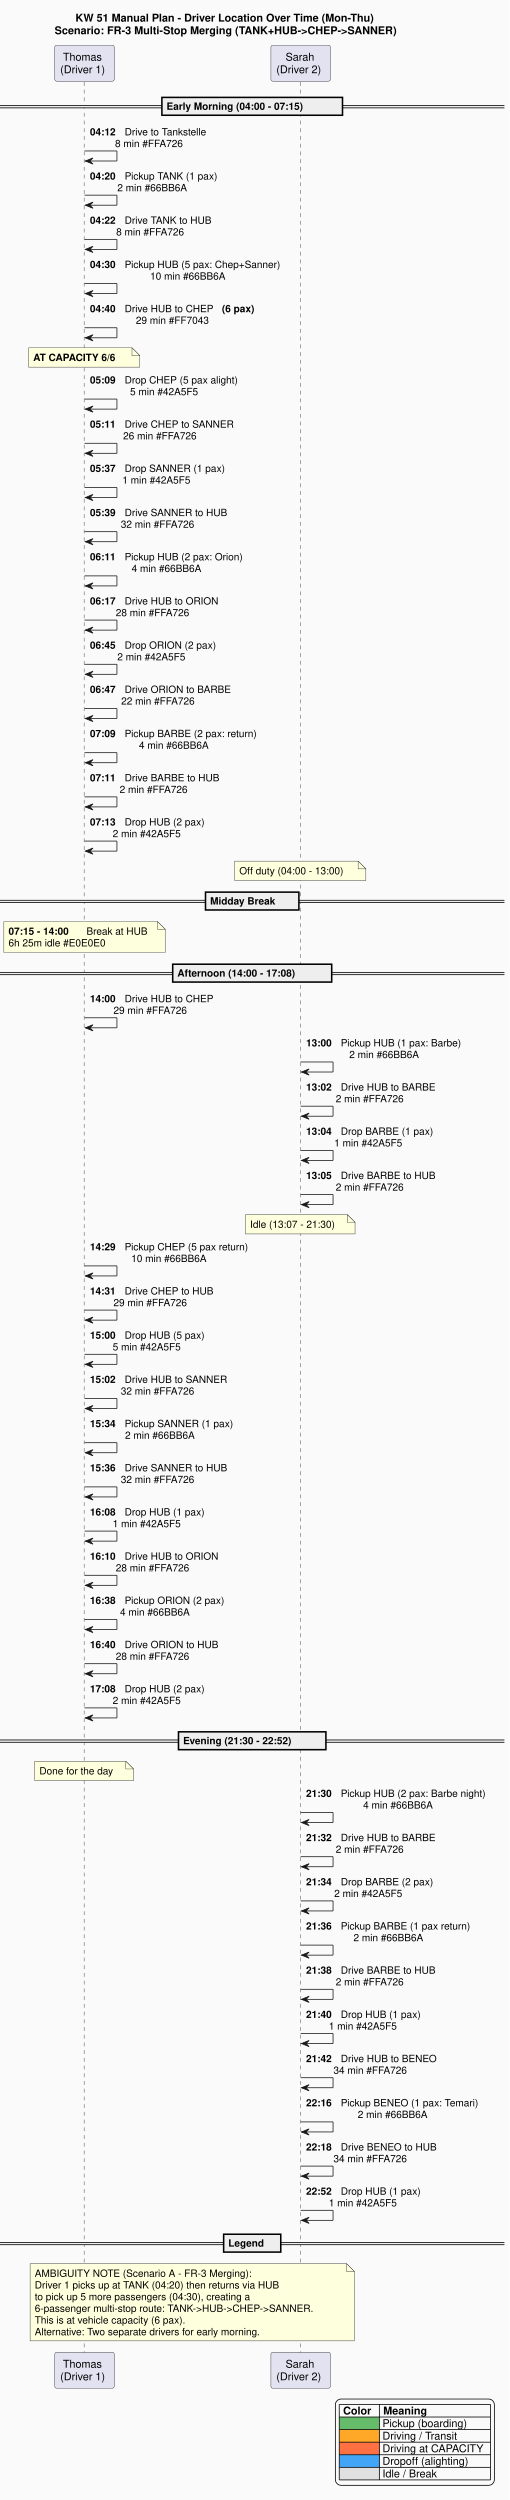
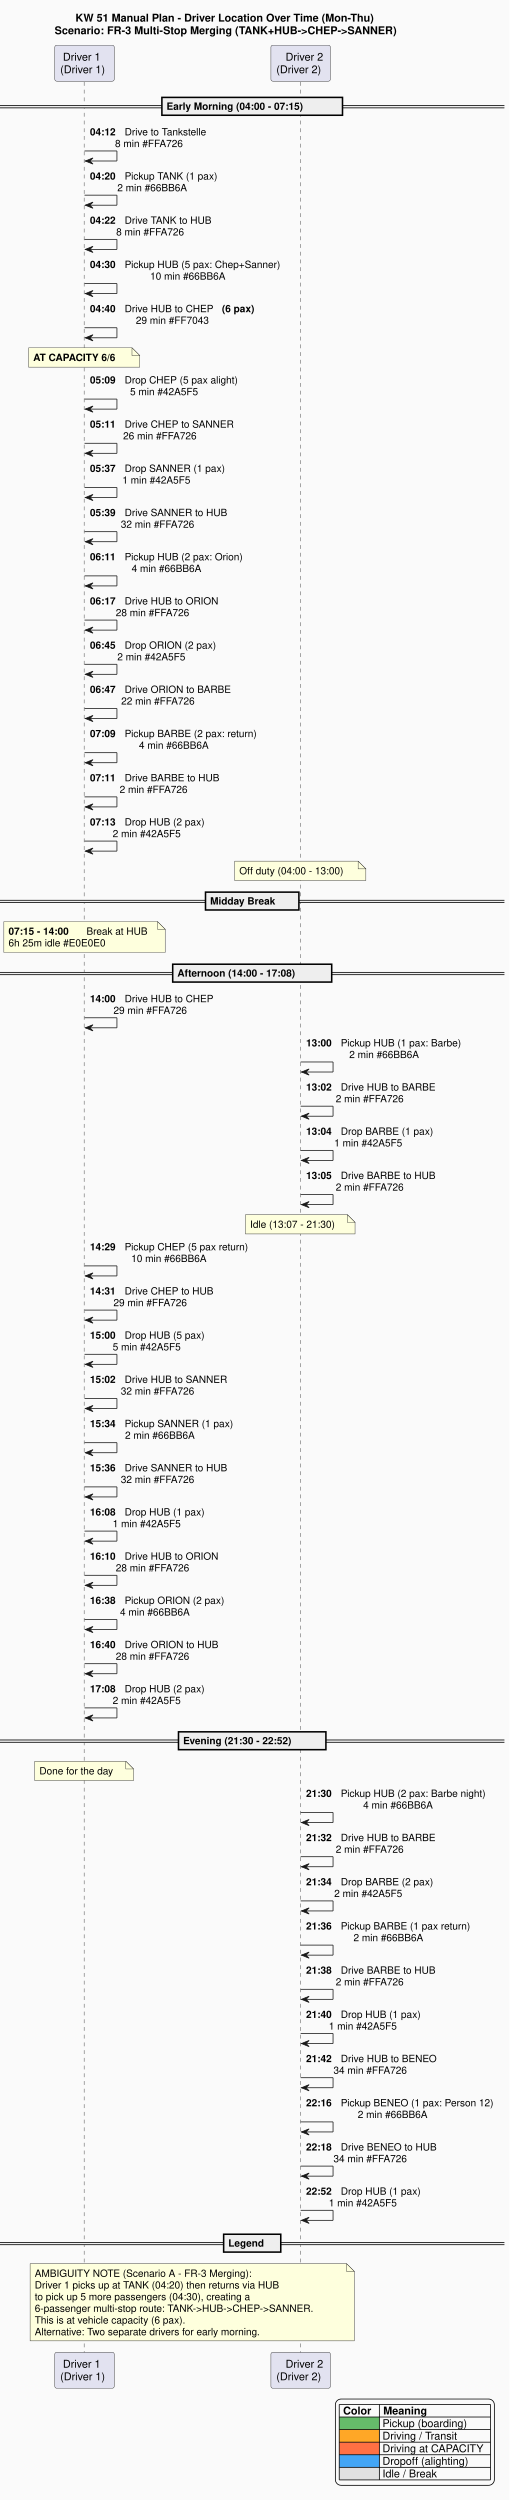
<svg xmlns="http://www.w3.org/2000/svg" contentStyleType="text/css" height="3239px" preserveAspectRatio="none" style="width:660px;height:3239px;background:#FAFAFA;" version="1.1" viewBox="0 0 660 3239" width="660px" zoomAndPan="magnify">
  <defs />
  <g>
    <rect fill="#FAFAFA" height="3239" style="stroke:none;stroke-width:1.0;" width="660" x="0" y="0" />
    <text fill="#000000" font-family="Helvetica" font-size="14" font-weight="bold" lengthAdjust="spacing" textLength="457" x="97.75" y="27.995">KW 51 Manual Plan - Driver Location Over Time (Mon-Thu)</text>
    <text fill="#000000" font-family="Helvetica" font-size="14" font-weight="bold" lengthAdjust="spacing" textLength="511" x="70.75" y="44.292">Scenario: FR-3 Multi-Stop Merging (TANK+HUB-&gt;CHEP-&gt;SANNER)</text>
    <line style="stroke:#181818;stroke-width:0.5;stroke-dasharray:5.0,5.0;" x1="109" x2="109" y1="106.188" y2="3048.602" />
    <line style="stroke:#181818;stroke-width:0.5;stroke-dasharray:5.0,5.0;" x1="389" x2="389" y1="106.188" y2="3048.602" />
    <rect fill="#E2E2F0" height="46.594" rx="2.5" ry="2.5" style="stroke:#181818;stroke-width:0.5;" width="77" x="71" y="58.594" />
-     <text fill="#000000" font-family="Helvetica" font-size="14" lengthAdjust="spacing" textLength="56" x="81.5" y="78.589">Thomas</text>
+     <text fill="#000000" font-family="Helvetica" font-size="14" lengthAdjust="spacing" textLength="56" x="81.5" y="78.589">Driver 1</text>
    <text fill="#000000" font-family="Helvetica" font-size="14" lengthAdjust="spacing" textLength="63" x="78" y="94.886">(Driver 1)</text>
    <rect fill="#E2E2F0" height="46.594" rx="2.5" ry="2.5" style="stroke:#181818;stroke-width:0.5;" width="77" x="71" y="3047.602" />
-     <text fill="#000000" font-family="Helvetica" font-size="14" lengthAdjust="spacing" textLength="56" x="81.5" y="3067.597">Thomas</text>
+     <text fill="#000000" font-family="Helvetica" font-size="14" lengthAdjust="spacing" textLength="56" x="81.5" y="3067.597">Driver 1</text>
    <text fill="#000000" font-family="Helvetica" font-size="14" lengthAdjust="spacing" textLength="63" x="78" y="3083.894">(Driver 1)</text>
    <rect fill="#E2E2F0" height="46.594" rx="2.5" ry="2.5" style="stroke:#181818;stroke-width:0.5;" width="77" x="351" y="58.594" />
-     <text fill="#000000" font-family="Helvetica" font-size="14" lengthAdjust="spacing" textLength="39" x="370" y="78.589">Sarah</text>
+     <text fill="#000000" font-family="Helvetica" font-size="14" lengthAdjust="spacing" textLength="39" x="370" y="78.589">Driver 2</text>
    <text fill="#000000" font-family="Helvetica" font-size="14" lengthAdjust="spacing" textLength="63" x="358" y="94.886">(Driver 2)</text>
    <rect fill="#E2E2F0" height="46.594" rx="2.5" ry="2.5" style="stroke:#181818;stroke-width:0.5;" width="77" x="351" y="3047.602" />
-     <text fill="#000000" font-family="Helvetica" font-size="14" lengthAdjust="spacing" textLength="39" x="370" y="3067.597">Sarah</text>
+     <text fill="#000000" font-family="Helvetica" font-size="14" lengthAdjust="spacing" textLength="39" x="370" y="3067.597">Driver 2</text>
    <text fill="#000000" font-family="Helvetica" font-size="14" lengthAdjust="spacing" textLength="63" x="358" y="3083.894">(Driver 2)</text>
    <rect fill="#EEEEEE" height="3" style="stroke:#EEEEEE;stroke-width:1.0;" width="653.5" x="0" y="136.754" />
    <line style="stroke:#000000;stroke-width:1.0;" x1="0" x2="653.5" y1="136.754" y2="136.754" />
    <line style="stroke:#000000;stroke-width:1.0;" x1="0" x2="653.5" y1="139.754" y2="139.754" />
    <rect fill="#EEEEEE" height="23.133" style="stroke:#000000;stroke-width:2.0;" width="234" x="209.75" y="126.188" />
    <text fill="#000000" font-family="Helvetica" font-size="13" font-weight="bold" lengthAdjust="spacing" textLength="215" x="215.75" y="142.254">Early Morning (04:00 - 07:15)</text>
    <line style="stroke:#181818;stroke-width:1.0;" x1="109.5" x2="151.5" y1="195.586" y2="195.586" />
    <line style="stroke:#181818;stroke-width:1.0;" x1="151.5" x2="151.5" y1="195.586" y2="208.586" />
    <line style="stroke:#181818;stroke-width:1.0;" x1="110.5" x2="151.5" y1="208.586" y2="208.586" />
    <polygon fill="#181818" points="120.5,204.586,110.5,208.586,120.5,212.586,116.5,208.586" style="stroke:#181818;stroke-width:1.0;" />
    <text fill="#000000" font-family="Helvetica" font-size="13" font-weight="bold" lengthAdjust="spacing" textLength="41" x="116.5" y="175.387">04:12</text>
    <text fill="#000000" font-family="Helvetica" font-size="13" lengthAdjust="spacing" textLength="118" x="161.5" y="175.387">Drive to Tankstelle</text>
    <text fill="#000000" font-family="Helvetica" font-size="13" lengthAdjust="spacing" textLength="98" x="149" y="190.52">8 min #FFA726</text>
    <line style="stroke:#181818;stroke-width:1.0;" x1="109.5" x2="151.5" y1="252.852" y2="252.852" />
    <line style="stroke:#181818;stroke-width:1.0;" x1="151.5" x2="151.5" y1="252.852" y2="265.852" />
    <line style="stroke:#181818;stroke-width:1.0;" x1="110.5" x2="151.5" y1="265.852" y2="265.852" />
    <polygon fill="#181818" points="120.5,261.852,110.5,265.852,120.5,269.852,116.5,265.852" style="stroke:#181818;stroke-width:1.0;" />
    <text fill="#000000" font-family="Helvetica" font-size="13" font-weight="bold" lengthAdjust="spacing" textLength="41" x="116.5" y="232.653">04:20</text>
    <text fill="#000000" font-family="Helvetica" font-size="13" lengthAdjust="spacing" textLength="128" x="161.5" y="232.653">Pickup TANK (1 pax)</text>
    <text fill="#000000" font-family="Helvetica" font-size="13" lengthAdjust="spacing" textLength="102" x="152" y="247.786">2 min #66BB6A</text>
    <line style="stroke:#181818;stroke-width:1.0;" x1="109.5" x2="151.5" y1="310.117" y2="310.117" />
    <line style="stroke:#181818;stroke-width:1.0;" x1="151.5" x2="151.5" y1="310.117" y2="323.117" />
    <line style="stroke:#181818;stroke-width:1.0;" x1="110.5" x2="151.5" y1="323.117" y2="323.117" />
    <polygon fill="#181818" points="120.5,319.117,110.5,323.117,120.5,327.117,116.5,323.117" style="stroke:#181818;stroke-width:1.0;" />
    <text fill="#000000" font-family="Helvetica" font-size="13" font-weight="bold" lengthAdjust="spacing" textLength="41" x="116.5" y="289.918">04:22</text>
    <text fill="#000000" font-family="Helvetica" font-size="13" lengthAdjust="spacing" textLength="121" x="161.5" y="289.918">Drive TANK to HUB</text>
    <text fill="#000000" font-family="Helvetica" font-size="13" lengthAdjust="spacing" textLength="98" x="150.5" y="305.051">8 min #FFA726</text>
    <line style="stroke:#181818;stroke-width:1.0;" x1="109.5" x2="151.5" y1="367.383" y2="367.383" />
    <line style="stroke:#181818;stroke-width:1.0;" x1="151.5" x2="151.5" y1="367.383" y2="380.383" />
    <line style="stroke:#181818;stroke-width:1.0;" x1="110.5" x2="151.5" y1="380.383" y2="380.383" />
    <polygon fill="#181818" points="120.5,376.383,110.5,380.383,120.5,384.383,116.5,380.383" style="stroke:#181818;stroke-width:1.0;" />
    <text fill="#000000" font-family="Helvetica" font-size="13" font-weight="bold" lengthAdjust="spacing" textLength="41" x="116.5" y="347.184">04:30</text>
    <text fill="#000000" font-family="Helvetica" font-size="13" lengthAdjust="spacing" textLength="221" x="161.5" y="347.184">Pickup HUB (5 pax: Chep+Sanner)</text>
    <text fill="#000000" font-family="Helvetica" font-size="13" lengthAdjust="spacing" textLength="110" x="194.5" y="362.317">10 min #66BB6A</text>
    <line style="stroke:#181818;stroke-width:1.0;" x1="109.5" x2="151.5" y1="424.648" y2="424.648" />
    <line style="stroke:#181818;stroke-width:1.0;" x1="151.5" x2="151.5" y1="424.648" y2="437.648" />
    <line style="stroke:#181818;stroke-width:1.0;" x1="110.5" x2="151.5" y1="437.648" y2="437.648" />
    <polygon fill="#181818" points="120.5,433.648,110.5,437.648,120.5,441.648,116.5,437.648" style="stroke:#181818;stroke-width:1.0;" />
    <text fill="#000000" font-family="Helvetica" font-size="13" font-weight="bold" lengthAdjust="spacing" textLength="41" x="116.5" y="404.45">04:40</text>
    <text fill="#000000" font-family="Helvetica" font-size="13" lengthAdjust="spacing" textLength="122" x="161.5" y="404.45">Drive HUB to CHEP</text>
    <text fill="#000000" font-family="Helvetica" font-size="13" font-weight="bold" lengthAdjust="spacing" textLength="53" x="287.5" y="404.45">(6 pax)</text>
    <text fill="#000000" font-family="Helvetica" font-size="13" lengthAdjust="spacing" textLength="105" x="176" y="419.582">29 min #FF7043</text>
    <path d="M37,450.648 L37,475.648 L181,475.648 L181,460.648 L171,450.648 L37,450.648 " fill="#FEFFDD" style="stroke:#181818;stroke-width:0.5;" />
    <path d="M171,450.648 L171,460.648 L181,460.648 L171,450.648 " fill="#FEFFDD" style="stroke:#181818;stroke-width:0.5;" />
    <text fill="#000000" font-family="Helvetica" font-size="13" font-weight="bold" lengthAdjust="spacing" textLength="123" x="43" y="467.715">AT CAPACITY 6/6</text>
    <line style="stroke:#181818;stroke-width:1.0;" x1="109.5" x2="151.5" y1="517.047" y2="517.047" />
    <line style="stroke:#181818;stroke-width:1.0;" x1="151.5" x2="151.5" y1="517.047" y2="530.047" />
    <line style="stroke:#181818;stroke-width:1.0;" x1="110.5" x2="151.5" y1="530.047" y2="530.047" />
    <polygon fill="#181818" points="120.5,526.047,110.5,530.047,120.5,534.047,116.5,530.047" style="stroke:#181818;stroke-width:1.0;" />
    <text fill="#000000" font-family="Helvetica" font-size="13" font-weight="bold" lengthAdjust="spacing" textLength="41" x="116.5" y="496.848">05:09</text>
    <text fill="#000000" font-family="Helvetica" font-size="13" lengthAdjust="spacing" textLength="158" x="161.5" y="496.848">Drop CHEP (5 pax alight)</text>
    <text fill="#000000" font-family="Helvetica" font-size="13" lengthAdjust="spacing" textLength="99" x="168.5" y="511.981">5 min #42A5F5</text>
    <line style="stroke:#181818;stroke-width:1.0;" x1="109.5" x2="151.5" y1="574.312" y2="574.312" />
    <line style="stroke:#181818;stroke-width:1.0;" x1="151.5" x2="151.5" y1="574.312" y2="587.312" />
    <line style="stroke:#181818;stroke-width:1.0;" x1="110.5" x2="151.5" y1="587.312" y2="587.312" />
    <polygon fill="#181818" points="120.5,583.312,110.5,587.312,120.5,591.312,116.5,587.312" style="stroke:#181818;stroke-width:1.0;" />
    <text fill="#000000" font-family="Helvetica" font-size="13" font-weight="bold" lengthAdjust="spacing" textLength="41" x="116.5" y="554.114">05:11</text>
    <text fill="#000000" font-family="Helvetica" font-size="13" lengthAdjust="spacing" textLength="147" x="161.5" y="554.114">Drive CHEP to SANNER</text>
    <text fill="#000000" font-family="Helvetica" font-size="13" lengthAdjust="spacing" textLength="106" x="159.5" y="569.247">26 min #FFA726</text>
    <line style="stroke:#181818;stroke-width:1.0;" x1="109.5" x2="151.5" y1="631.578" y2="631.578" />
    <line style="stroke:#181818;stroke-width:1.0;" x1="151.5" x2="151.5" y1="631.578" y2="644.578" />
    <line style="stroke:#181818;stroke-width:1.0;" x1="110.5" x2="151.5" y1="644.578" y2="644.578" />
    <polygon fill="#181818" points="120.5,640.578,110.5,644.578,120.5,648.578,116.5,644.578" style="stroke:#181818;stroke-width:1.0;" />
    <text fill="#000000" font-family="Helvetica" font-size="13" font-weight="bold" lengthAdjust="spacing" textLength="41" x="116.5" y="611.379">05:37</text>
    <text fill="#000000" font-family="Helvetica" font-size="13" lengthAdjust="spacing" textLength="138" x="161.5" y="611.379">Drop SANNER (1 pax)</text>
    <text fill="#000000" font-family="Helvetica" font-size="13" lengthAdjust="spacing" textLength="99" x="158.5" y="626.512">1 min #42A5F5</text>
    <line style="stroke:#181818;stroke-width:1.0;" x1="109.5" x2="151.5" y1="688.844" y2="688.844" />
    <line style="stroke:#181818;stroke-width:1.0;" x1="151.5" x2="151.5" y1="688.844" y2="701.844" />
    <line style="stroke:#181818;stroke-width:1.0;" x1="110.5" x2="151.5" y1="701.844" y2="701.844" />
    <polygon fill="#181818" points="120.5,697.844,110.5,701.844,120.5,705.844,116.5,701.844" style="stroke:#181818;stroke-width:1.0;" />
    <text fill="#000000" font-family="Helvetica" font-size="13" font-weight="bold" lengthAdjust="spacing" textLength="41" x="116.5" y="668.645">05:39</text>
    <text fill="#000000" font-family="Helvetica" font-size="13" lengthAdjust="spacing" textLength="141" x="161.5" y="668.645">Drive SANNER to HUB</text>
    <text fill="#000000" font-family="Helvetica" font-size="13" lengthAdjust="spacing" textLength="106" x="156.5" y="683.778">32 min #FFA726</text>
    <line style="stroke:#181818;stroke-width:1.0;" x1="109.5" x2="151.5" y1="746.109" y2="746.109" />
    <line style="stroke:#181818;stroke-width:1.0;" x1="151.5" x2="151.5" y1="746.109" y2="759.109" />
    <line style="stroke:#181818;stroke-width:1.0;" x1="110.5" x2="151.5" y1="759.109" y2="759.109" />
    <polygon fill="#181818" points="120.5,755.109,110.5,759.109,120.5,763.109,116.5,759.109" style="stroke:#181818;stroke-width:1.0;" />
    <text fill="#000000" font-family="Helvetica" font-size="13" font-weight="bold" lengthAdjust="spacing" textLength="41" x="116.5" y="725.911">06:11</text>
    <text fill="#000000" font-family="Helvetica" font-size="13" lengthAdjust="spacing" textLength="165" x="161.5" y="725.911">Pickup HUB (2 pax: Orion)</text>
    <text fill="#000000" font-family="Helvetica" font-size="13" lengthAdjust="spacing" textLength="102" x="170.5" y="741.043">4 min #66BB6A</text>
    <line style="stroke:#181818;stroke-width:1.0;" x1="109.5" x2="151.5" y1="803.375" y2="803.375" />
    <line style="stroke:#181818;stroke-width:1.0;" x1="151.5" x2="151.5" y1="803.375" y2="816.375" />
    <line style="stroke:#181818;stroke-width:1.0;" x1="110.5" x2="151.5" y1="816.375" y2="816.375" />
    <polygon fill="#181818" points="120.5,812.375,110.5,816.375,120.5,820.375,116.5,816.375" style="stroke:#181818;stroke-width:1.0;" />
    <text fill="#000000" font-family="Helvetica" font-size="13" font-weight="bold" lengthAdjust="spacing" textLength="41" x="116.5" y="783.176">06:17</text>
    <text fill="#000000" font-family="Helvetica" font-size="13" lengthAdjust="spacing" textLength="128" x="161.5" y="783.176">Drive HUB to ORION</text>
    <text fill="#000000" font-family="Helvetica" font-size="13" lengthAdjust="spacing" textLength="106" x="150" y="798.309">28 min #FFA726</text>
    <line style="stroke:#181818;stroke-width:1.0;" x1="109.5" x2="151.5" y1="860.641" y2="860.641" />
    <line style="stroke:#181818;stroke-width:1.0;" x1="151.5" x2="151.5" y1="860.641" y2="873.641" />
    <line style="stroke:#181818;stroke-width:1.0;" x1="110.5" x2="151.5" y1="873.641" y2="873.641" />
    <polygon fill="#181818" points="120.5,869.641,110.5,873.641,120.5,877.641,116.5,873.641" style="stroke:#181818;stroke-width:1.0;" />
    <text fill="#000000" font-family="Helvetica" font-size="13" font-weight="bold" lengthAdjust="spacing" textLength="41" x="116.5" y="840.442">06:45</text>
    <text fill="#000000" font-family="Helvetica" font-size="13" lengthAdjust="spacing" textLength="125" x="161.5" y="840.442">Drop ORION (2 pax)</text>
    <text fill="#000000" font-family="Helvetica" font-size="13" lengthAdjust="spacing" textLength="99" x="152" y="855.575">2 min #42A5F5</text>
    <line style="stroke:#181818;stroke-width:1.0;" x1="109.5" x2="151.5" y1="917.906" y2="917.906" />
    <line style="stroke:#181818;stroke-width:1.0;" x1="151.5" x2="151.5" y1="917.906" y2="930.906" />
    <line style="stroke:#181818;stroke-width:1.0;" x1="110.5" x2="151.5" y1="930.906" y2="930.906" />
    <polygon fill="#181818" points="120.5,926.906,110.5,930.906,120.5,934.906,116.5,930.906" style="stroke:#181818;stroke-width:1.0;" />
    <text fill="#000000" font-family="Helvetica" font-size="13" font-weight="bold" lengthAdjust="spacing" textLength="41" x="116.5" y="897.707">06:47</text>
    <text fill="#000000" font-family="Helvetica" font-size="13" lengthAdjust="spacing" textLength="142" x="161.5" y="897.707">Drive ORION to BARBE</text>
    <text fill="#000000" font-family="Helvetica" font-size="13" lengthAdjust="spacing" textLength="106" x="157" y="912.84">22 min #FFA726</text>
    <line style="stroke:#181818;stroke-width:1.0;" x1="109.5" x2="151.5" y1="975.172" y2="975.172" />
    <line style="stroke:#181818;stroke-width:1.0;" x1="151.5" x2="151.5" y1="975.172" y2="988.172" />
    <line style="stroke:#181818;stroke-width:1.0;" x1="110.5" x2="151.5" y1="988.172" y2="988.172" />
    <polygon fill="#181818" points="120.5,984.172,110.5,988.172,120.5,992.172,116.5,988.172" style="stroke:#181818;stroke-width:1.0;" />
    <text fill="#000000" font-family="Helvetica" font-size="13" font-weight="bold" lengthAdjust="spacing" textLength="41" x="116.5" y="954.973">07:09</text>
    <text fill="#000000" font-family="Helvetica" font-size="13" lengthAdjust="spacing" textLength="184" x="161.5" y="954.973">Pickup BARBE (2 pax: return)</text>
    <text fill="#000000" font-family="Helvetica" font-size="13" lengthAdjust="spacing" textLength="102" x="180" y="970.106">4 min #66BB6A</text>
    <line style="stroke:#181818;stroke-width:1.0;" x1="109.5" x2="151.5" y1="1032.438" y2="1032.438" />
    <line style="stroke:#181818;stroke-width:1.0;" x1="151.5" x2="151.5" y1="1032.438" y2="1045.438" />
    <line style="stroke:#181818;stroke-width:1.0;" x1="110.5" x2="151.5" y1="1045.438" y2="1045.438" />
    <polygon fill="#181818" points="120.5,1041.438,110.5,1045.438,120.5,1049.438,116.5,1045.438" style="stroke:#181818;stroke-width:1.0;" />
    <text fill="#000000" font-family="Helvetica" font-size="13" font-weight="bold" lengthAdjust="spacing" textLength="41" x="116.5" y="1012.239">07:11</text>
    <text fill="#000000" font-family="Helvetica" font-size="13" lengthAdjust="spacing" textLength="130" x="161.5" y="1012.239">Drive BARBE to HUB</text>
    <text fill="#000000" font-family="Helvetica" font-size="13" lengthAdjust="spacing" textLength="98" x="155" y="1027.372">2 min #FFA726</text>
    <line style="stroke:#181818;stroke-width:1.0;" x1="109.5" x2="151.5" y1="1089.703" y2="1089.703" />
    <line style="stroke:#181818;stroke-width:1.0;" x1="151.5" x2="151.5" y1="1089.703" y2="1102.703" />
    <line style="stroke:#181818;stroke-width:1.0;" x1="110.5" x2="151.5" y1="1102.703" y2="1102.703" />
    <polygon fill="#181818" points="120.5,1098.703,110.5,1102.703,120.5,1106.703,116.5,1102.703" style="stroke:#181818;stroke-width:1.0;" />
    <text fill="#000000" font-family="Helvetica" font-size="13" font-weight="bold" lengthAdjust="spacing" textLength="41" x="116.5" y="1069.504">07:13</text>
    <text fill="#000000" font-family="Helvetica" font-size="13" lengthAdjust="spacing" textLength="113" x="161.5" y="1069.504">Drop HUB (2 pax)</text>
    <text fill="#000000" font-family="Helvetica" font-size="13" lengthAdjust="spacing" textLength="99" x="146" y="1084.637">2 min #42A5F5</text>
    <path d="M304,1115.703 L304,1140.703 L474,1140.703 L474,1125.703 L464,1115.703 L304,1115.703 " fill="#FEFFDD" style="stroke:#181818;stroke-width:0.5;" />
    <path d="M464,1115.703 L464,1125.703 L474,1125.703 L464,1115.703 " fill="#FEFFDD" style="stroke:#181818;stroke-width:0.5;" />
    <text fill="#000000" font-family="Helvetica" font-size="13" lengthAdjust="spacing" textLength="149" x="310" y="1132.77">Off duty (04:00 - 13:00)</text>
    <rect fill="#EEEEEE" height="3" style="stroke:#EEEEEE;stroke-width:1.0;" width="653.5" x="0" y="1166.402" />
    <line style="stroke:#000000;stroke-width:1.0;" x1="0" x2="653.5" y1="1166.402" y2="1166.402" />
    <line style="stroke:#000000;stroke-width:1.0;" x1="0" x2="653.5" y1="1169.402" y2="1169.402" />
    <rect fill="#EEEEEE" height="23.133" style="stroke:#000000;stroke-width:2.0;" width="121" x="266.25" y="1155.836" />
    <text fill="#000000" font-family="Helvetica" font-size="13" font-weight="bold" lengthAdjust="spacing" textLength="102" x="272.25" y="1171.903">Midday Break</text>
    <path d="M5,1193.969 L5,1233.969 L214,1233.969 L214,1203.969 L204,1193.969 L5,1193.969 " fill="#FEFFDD" style="stroke:#181818;stroke-width:0.5;" />
    <path d="M204,1193.969 L204,1203.969 L214,1203.969 L204,1193.969 " fill="#FEFFDD" style="stroke:#181818;stroke-width:0.5;" />
    <text fill="#000000" font-family="Helvetica" font-size="13" font-weight="bold" lengthAdjust="spacing" textLength="97" x="11" y="1211.036">07:15 - 14:00</text>
    <text fill="#000000" font-family="Helvetica" font-size="13" lengthAdjust="spacing" textLength="87" x="112" y="1211.036">Break at HUB</text>
    <text fill="#000000" font-family="Helvetica" font-size="13" lengthAdjust="spacing" textLength="138" x="11" y="1226.168">6h 25m idle #E0E0E0</text>
    <rect fill="#EEEEEE" height="3" style="stroke:#EEEEEE;stroke-width:1.0;" width="653.5" x="0" y="1259.801" />
    <line style="stroke:#000000;stroke-width:1.0;" x1="0" x2="653.5" y1="1259.801" y2="1259.801" />
    <line style="stroke:#000000;stroke-width:1.0;" x1="0" x2="653.5" y1="1262.801" y2="1262.801" />
    <rect fill="#EEEEEE" height="23.133" style="stroke:#000000;stroke-width:2.0;" width="206" x="223.75" y="1249.234" />
    <text fill="#000000" font-family="Helvetica" font-size="13" font-weight="bold" lengthAdjust="spacing" textLength="187" x="229.75" y="1265.301">Afternoon (14:00 - 17:08)</text>
    <line style="stroke:#181818;stroke-width:1.0;" x1="109.5" x2="151.5" y1="1318.633" y2="1318.633" />
    <line style="stroke:#181818;stroke-width:1.0;" x1="151.5" x2="151.5" y1="1318.633" y2="1331.633" />
    <line style="stroke:#181818;stroke-width:1.0;" x1="110.5" x2="151.5" y1="1331.633" y2="1331.633" />
    <polygon fill="#181818" points="120.5,1327.633,110.5,1331.633,120.5,1335.633,116.5,1331.633" style="stroke:#181818;stroke-width:1.0;" />
    <text fill="#000000" font-family="Helvetica" font-size="13" font-weight="bold" lengthAdjust="spacing" textLength="41" x="116.5" y="1298.434">14:00</text>
    <text fill="#000000" font-family="Helvetica" font-size="13" lengthAdjust="spacing" textLength="122" x="161.5" y="1298.434">Drive HUB to CHEP</text>
    <text fill="#000000" font-family="Helvetica" font-size="13" lengthAdjust="spacing" textLength="106" x="147" y="1313.567">29 min #FFA726</text>
    <line style="stroke:#181818;stroke-width:1.0;" x1="389.5" x2="431.5" y1="1375.898" y2="1375.898" />
    <line style="stroke:#181818;stroke-width:1.0;" x1="431.5" x2="431.5" y1="1375.898" y2="1388.898" />
    <line style="stroke:#181818;stroke-width:1.0;" x1="390.5" x2="431.5" y1="1388.898" y2="1388.898" />
    <polygon fill="#181818" points="400.5,1384.898,390.5,1388.898,400.5,1392.898,396.5,1388.898" style="stroke:#181818;stroke-width:1.0;" />
    <text fill="#000000" font-family="Helvetica" font-size="13" font-weight="bold" lengthAdjust="spacing" textLength="41" x="396.5" y="1355.7">13:00</text>
    <text fill="#000000" font-family="Helvetica" font-size="13" lengthAdjust="spacing" textLength="169" x="441.5" y="1355.7">Pickup HUB (1 pax: Barbe)</text>
    <text fill="#000000" font-family="Helvetica" font-size="13" lengthAdjust="spacing" textLength="102" x="452.5" y="1370.832">2 min #66BB6A</text>
    <line style="stroke:#181818;stroke-width:1.0;" x1="389.5" x2="431.5" y1="1433.164" y2="1433.164" />
    <line style="stroke:#181818;stroke-width:1.0;" x1="431.5" x2="431.5" y1="1433.164" y2="1446.164" />
    <line style="stroke:#181818;stroke-width:1.0;" x1="390.5" x2="431.5" y1="1446.164" y2="1446.164" />
    <polygon fill="#181818" points="400.5,1442.164,390.5,1446.164,400.5,1450.164,396.5,1446.164" style="stroke:#181818;stroke-width:1.0;" />
    <text fill="#000000" font-family="Helvetica" font-size="13" font-weight="bold" lengthAdjust="spacing" textLength="41" x="396.5" y="1412.965">13:02</text>
    <text fill="#000000" font-family="Helvetica" font-size="13" lengthAdjust="spacing" textLength="130" x="441.5" y="1412.965">Drive HUB to BARBE</text>
    <text fill="#000000" font-family="Helvetica" font-size="13" lengthAdjust="spacing" textLength="98" x="435" y="1428.098">2 min #FFA726</text>
    <line style="stroke:#181818;stroke-width:1.0;" x1="389.5" x2="431.5" y1="1490.43" y2="1490.43" />
    <line style="stroke:#181818;stroke-width:1.0;" x1="431.5" x2="431.5" y1="1490.43" y2="1503.43" />
    <line style="stroke:#181818;stroke-width:1.0;" x1="390.5" x2="431.5" y1="1503.43" y2="1503.43" />
    <polygon fill="#181818" points="400.5,1499.43,390.5,1503.43,400.5,1507.43,396.5,1503.43" style="stroke:#181818;stroke-width:1.0;" />
    <text fill="#000000" font-family="Helvetica" font-size="13" font-weight="bold" lengthAdjust="spacing" textLength="41" x="396.5" y="1470.231">13:04</text>
    <text fill="#000000" font-family="Helvetica" font-size="13" lengthAdjust="spacing" textLength="127" x="441.5" y="1470.231">Drop BARBE (1 pax)</text>
    <text fill="#000000" font-family="Helvetica" font-size="13" lengthAdjust="spacing" textLength="99" x="433" y="1485.364">1 min #42A5F5</text>
    <line style="stroke:#181818;stroke-width:1.0;" x1="389.5" x2="431.5" y1="1547.695" y2="1547.695" />
    <line style="stroke:#181818;stroke-width:1.0;" x1="431.5" x2="431.5" y1="1547.695" y2="1560.695" />
    <line style="stroke:#181818;stroke-width:1.0;" x1="390.5" x2="431.5" y1="1560.695" y2="1560.695" />
    <polygon fill="#181818" points="400.5,1556.695,390.5,1560.695,400.5,1564.695,396.5,1560.695" style="stroke:#181818;stroke-width:1.0;" />
    <text fill="#000000" font-family="Helvetica" font-size="13" font-weight="bold" lengthAdjust="spacing" textLength="41" x="396.5" y="1527.497">13:05</text>
    <text fill="#000000" font-family="Helvetica" font-size="13" lengthAdjust="spacing" textLength="130" x="441.5" y="1527.497">Drive BARBE to HUB</text>
    <text fill="#000000" font-family="Helvetica" font-size="13" lengthAdjust="spacing" textLength="98" x="435" y="1542.629">2 min #FFA726</text>
    <path d="M318,1573.695 L318,1598.695 L460,1598.695 L460,1583.695 L450,1573.695 L318,1573.695 " fill="#FEFFDD" style="stroke:#181818;stroke-width:0.5;" />
    <path d="M450,1573.695 L450,1583.695 L460,1583.695 L450,1573.695 " fill="#FEFFDD" style="stroke:#181818;stroke-width:0.5;" />
    <text fill="#000000" font-family="Helvetica" font-size="13" lengthAdjust="spacing" textLength="121" x="324" y="1590.762">Idle (13:07 - 21:30)</text>
    <line style="stroke:#181818;stroke-width:1.0;" x1="109.5" x2="151.5" y1="1640.094" y2="1640.094" />
    <line style="stroke:#181818;stroke-width:1.0;" x1="151.5" x2="151.5" y1="1640.094" y2="1653.094" />
    <line style="stroke:#181818;stroke-width:1.0;" x1="110.5" x2="151.5" y1="1653.094" y2="1653.094" />
    <polygon fill="#181818" points="120.5,1649.094,110.5,1653.094,120.5,1657.094,116.5,1653.094" style="stroke:#181818;stroke-width:1.0;" />
    <text fill="#000000" font-family="Helvetica" font-size="13" font-weight="bold" lengthAdjust="spacing" textLength="41" x="116.5" y="1619.895">14:29</text>
    <text fill="#000000" font-family="Helvetica" font-size="13" lengthAdjust="spacing" textLength="172" x="161.5" y="1619.895">Pickup CHEP (5 pax return)</text>
    <text fill="#000000" font-family="Helvetica" font-size="13" lengthAdjust="spacing" textLength="110" x="170" y="1635.028">10 min #66BB6A</text>
    <line style="stroke:#181818;stroke-width:1.0;" x1="109.5" x2="151.5" y1="1697.359" y2="1697.359" />
    <line style="stroke:#181818;stroke-width:1.0;" x1="151.5" x2="151.5" y1="1697.359" y2="1710.359" />
    <line style="stroke:#181818;stroke-width:1.0;" x1="110.5" x2="151.5" y1="1710.359" y2="1710.359" />
    <polygon fill="#181818" points="120.5,1706.359,110.5,1710.359,120.5,1714.359,116.5,1710.359" style="stroke:#181818;stroke-width:1.0;" />
    <text fill="#000000" font-family="Helvetica" font-size="13" font-weight="bold" lengthAdjust="spacing" textLength="41" x="116.5" y="1677.161">14:31</text>
    <text fill="#000000" font-family="Helvetica" font-size="13" lengthAdjust="spacing" textLength="122" x="161.5" y="1677.161">Drive CHEP to HUB</text>
    <text fill="#000000" font-family="Helvetica" font-size="13" lengthAdjust="spacing" textLength="106" x="147" y="1692.293">29 min #FFA726</text>
    <line style="stroke:#181818;stroke-width:1.0;" x1="109.5" x2="151.5" y1="1754.625" y2="1754.625" />
    <line style="stroke:#181818;stroke-width:1.0;" x1="151.5" x2="151.5" y1="1754.625" y2="1767.625" />
    <line style="stroke:#181818;stroke-width:1.0;" x1="110.5" x2="151.5" y1="1767.625" y2="1767.625" />
    <polygon fill="#181818" points="120.5,1763.625,110.5,1767.625,120.5,1771.625,116.5,1767.625" style="stroke:#181818;stroke-width:1.0;" />
    <text fill="#000000" font-family="Helvetica" font-size="13" font-weight="bold" lengthAdjust="spacing" textLength="41" x="116.5" y="1734.426">15:00</text>
    <text fill="#000000" font-family="Helvetica" font-size="13" lengthAdjust="spacing" textLength="113" x="161.5" y="1734.426">Drop HUB (5 pax)</text>
    <text fill="#000000" font-family="Helvetica" font-size="13" lengthAdjust="spacing" textLength="99" x="146" y="1749.559">5 min #42A5F5</text>
    <line style="stroke:#181818;stroke-width:1.0;" x1="109.5" x2="151.5" y1="1811.891" y2="1811.891" />
    <line style="stroke:#181818;stroke-width:1.0;" x1="151.5" x2="151.5" y1="1811.891" y2="1824.891" />
    <line style="stroke:#181818;stroke-width:1.0;" x1="110.5" x2="151.5" y1="1824.891" y2="1824.891" />
    <polygon fill="#181818" points="120.5,1820.891,110.5,1824.891,120.5,1828.891,116.5,1824.891" style="stroke:#181818;stroke-width:1.0;" />
    <text fill="#000000" font-family="Helvetica" font-size="13" font-weight="bold" lengthAdjust="spacing" textLength="41" x="116.5" y="1791.692">15:02</text>
    <text fill="#000000" font-family="Helvetica" font-size="13" lengthAdjust="spacing" textLength="141" x="161.5" y="1791.692">Drive HUB to SANNER</text>
    <text fill="#000000" font-family="Helvetica" font-size="13" lengthAdjust="spacing" textLength="106" x="156.5" y="1806.825">32 min #FFA726</text>
    <line style="stroke:#181818;stroke-width:1.0;" x1="109.5" x2="151.5" y1="1869.156" y2="1869.156" />
    <line style="stroke:#181818;stroke-width:1.0;" x1="151.5" x2="151.5" y1="1869.156" y2="1882.156" />
    <line style="stroke:#181818;stroke-width:1.0;" x1="110.5" x2="151.5" y1="1882.156" y2="1882.156" />
    <polygon fill="#181818" points="120.5,1878.156,110.5,1882.156,120.5,1886.156,116.5,1882.156" style="stroke:#181818;stroke-width:1.0;" />
    <text fill="#000000" font-family="Helvetica" font-size="13" font-weight="bold" lengthAdjust="spacing" textLength="41" x="116.5" y="1848.957">15:34</text>
    <text fill="#000000" font-family="Helvetica" font-size="13" lengthAdjust="spacing" textLength="148" x="161.5" y="1848.957">Pickup SANNER (1 pax)</text>
    <text fill="#000000" font-family="Helvetica" font-size="13" lengthAdjust="spacing" textLength="102" x="162" y="1864.09">2 min #66BB6A</text>
    <line style="stroke:#181818;stroke-width:1.0;" x1="109.5" x2="151.5" y1="1926.422" y2="1926.422" />
    <line style="stroke:#181818;stroke-width:1.0;" x1="151.5" x2="151.5" y1="1926.422" y2="1939.422" />
    <line style="stroke:#181818;stroke-width:1.0;" x1="110.5" x2="151.5" y1="1939.422" y2="1939.422" />
    <polygon fill="#181818" points="120.5,1935.422,110.5,1939.422,120.5,1943.422,116.5,1939.422" style="stroke:#181818;stroke-width:1.0;" />
    <text fill="#000000" font-family="Helvetica" font-size="13" font-weight="bold" lengthAdjust="spacing" textLength="41" x="116.5" y="1906.223">15:36</text>
    <text fill="#000000" font-family="Helvetica" font-size="13" lengthAdjust="spacing" textLength="141" x="161.5" y="1906.223">Drive SANNER to HUB</text>
    <text fill="#000000" font-family="Helvetica" font-size="13" lengthAdjust="spacing" textLength="106" x="156.5" y="1921.356">32 min #FFA726</text>
    <line style="stroke:#181818;stroke-width:1.0;" x1="109.5" x2="151.5" y1="1983.688" y2="1983.688" />
    <line style="stroke:#181818;stroke-width:1.0;" x1="151.5" x2="151.5" y1="1983.688" y2="1996.688" />
    <line style="stroke:#181818;stroke-width:1.0;" x1="110.5" x2="151.5" y1="1996.688" y2="1996.688" />
    <polygon fill="#181818" points="120.5,1992.688,110.5,1996.688,120.5,2000.688,116.5,1996.688" style="stroke:#181818;stroke-width:1.0;" />
    <text fill="#000000" font-family="Helvetica" font-size="13" font-weight="bold" lengthAdjust="spacing" textLength="41" x="116.5" y="1963.489">16:08</text>
    <text fill="#000000" font-family="Helvetica" font-size="13" lengthAdjust="spacing" textLength="113" x="161.5" y="1963.489">Drop HUB (1 pax)</text>
    <text fill="#000000" font-family="Helvetica" font-size="13" lengthAdjust="spacing" textLength="99" x="146" y="1978.622">1 min #42A5F5</text>
    <line style="stroke:#181818;stroke-width:1.0;" x1="109.5" x2="151.5" y1="2040.953" y2="2040.953" />
    <line style="stroke:#181818;stroke-width:1.0;" x1="151.5" x2="151.5" y1="2040.953" y2="2053.953" />
    <line style="stroke:#181818;stroke-width:1.0;" x1="110.5" x2="151.5" y1="2053.953" y2="2053.953" />
    <polygon fill="#181818" points="120.5,2049.953,110.5,2053.953,120.5,2057.953,116.5,2053.953" style="stroke:#181818;stroke-width:1.0;" />
    <text fill="#000000" font-family="Helvetica" font-size="13" font-weight="bold" lengthAdjust="spacing" textLength="41" x="116.5" y="2020.754">16:10</text>
    <text fill="#000000" font-family="Helvetica" font-size="13" lengthAdjust="spacing" textLength="128" x="161.5" y="2020.754">Drive HUB to ORION</text>
    <text fill="#000000" font-family="Helvetica" font-size="13" lengthAdjust="spacing" textLength="106" x="150" y="2035.887">28 min #FFA726</text>
    <line style="stroke:#181818;stroke-width:1.0;" x1="109.5" x2="151.5" y1="2098.219" y2="2098.219" />
    <line style="stroke:#181818;stroke-width:1.0;" x1="151.5" x2="151.5" y1="2098.219" y2="2111.219" />
    <line style="stroke:#181818;stroke-width:1.0;" x1="110.5" x2="151.5" y1="2111.219" y2="2111.219" />
    <polygon fill="#181818" points="120.5,2107.219,110.5,2111.219,120.5,2115.219,116.5,2111.219" style="stroke:#181818;stroke-width:1.0;" />
    <text fill="#000000" font-family="Helvetica" font-size="13" font-weight="bold" lengthAdjust="spacing" textLength="41" x="116.5" y="2078.02">16:38</text>
    <text fill="#000000" font-family="Helvetica" font-size="13" lengthAdjust="spacing" textLength="135" x="161.5" y="2078.02">Pickup ORION (2 pax)</text>
    <text fill="#000000" font-family="Helvetica" font-size="13" lengthAdjust="spacing" textLength="102" x="155.5" y="2093.153">4 min #66BB6A</text>
    <line style="stroke:#181818;stroke-width:1.0;" x1="109.5" x2="151.5" y1="2155.484" y2="2155.484" />
    <line style="stroke:#181818;stroke-width:1.0;" x1="151.5" x2="151.5" y1="2155.484" y2="2168.484" />
    <line style="stroke:#181818;stroke-width:1.0;" x1="110.5" x2="151.5" y1="2168.484" y2="2168.484" />
    <polygon fill="#181818" points="120.5,2164.484,110.5,2168.484,120.5,2172.484,116.5,2168.484" style="stroke:#181818;stroke-width:1.0;" />
    <text fill="#000000" font-family="Helvetica" font-size="13" font-weight="bold" lengthAdjust="spacing" textLength="41" x="116.5" y="2135.286">16:40</text>
    <text fill="#000000" font-family="Helvetica" font-size="13" lengthAdjust="spacing" textLength="128" x="161.5" y="2135.286">Drive ORION to HUB</text>
    <text fill="#000000" font-family="Helvetica" font-size="13" lengthAdjust="spacing" textLength="106" x="150" y="2150.419">28 min #FFA726</text>
    <line style="stroke:#181818;stroke-width:1.0;" x1="109.5" x2="151.5" y1="2212.75" y2="2212.75" />
    <line style="stroke:#181818;stroke-width:1.0;" x1="151.5" x2="151.5" y1="2212.75" y2="2225.75" />
    <line style="stroke:#181818;stroke-width:1.0;" x1="110.5" x2="151.5" y1="2225.75" y2="2225.75" />
    <polygon fill="#181818" points="120.5,2221.75,110.5,2225.75,120.5,2229.75,116.5,2225.75" style="stroke:#181818;stroke-width:1.0;" />
    <text fill="#000000" font-family="Helvetica" font-size="13" font-weight="bold" lengthAdjust="spacing" textLength="41" x="116.5" y="2192.551">17:08</text>
    <text fill="#000000" font-family="Helvetica" font-size="13" lengthAdjust="spacing" textLength="113" x="161.5" y="2192.551">Drop HUB (2 pax)</text>
    <text fill="#000000" font-family="Helvetica" font-size="13" lengthAdjust="spacing" textLength="99" x="146" y="2207.684">2 min #42A5F5</text>
    <rect fill="#EEEEEE" height="3" style="stroke:#EEEEEE;stroke-width:1.0;" width="653.5" x="0" y="2254.316" />
    <line style="stroke:#000000;stroke-width:1.0;" x1="0" x2="653.5" y1="2254.316" y2="2254.316" />
    <line style="stroke:#000000;stroke-width:1.0;" x1="0" x2="653.5" y1="2257.316" y2="2257.316" />
    <rect fill="#EEEEEE" height="23.133" style="stroke:#000000;stroke-width:2.0;" width="191" x="231.25" y="2243.75" />
    <text fill="#000000" font-family="Helvetica" font-size="13" font-weight="bold" lengthAdjust="spacing" textLength="172" x="237.25" y="2259.817">Evening (21:30 - 22:52)</text>
    <path d="M45,2281.883 L45,2306.883 L173,2306.883 L173,2291.883 L163,2281.883 L45,2281.883 " fill="#FEFFDD" style="stroke:#181818;stroke-width:0.5;" />
    <path d="M163,2281.883 L163,2291.883 L173,2291.883 L163,2281.883 " fill="#FEFFDD" style="stroke:#181818;stroke-width:0.5;" />
    <text fill="#000000" font-family="Helvetica" font-size="13" lengthAdjust="spacing" textLength="107" x="51" y="2298.95">Done for the day</text>
    <line style="stroke:#181818;stroke-width:1.0;" x1="389.5" x2="431.5" y1="2348.281" y2="2348.281" />
    <line style="stroke:#181818;stroke-width:1.0;" x1="431.5" x2="431.5" y1="2348.281" y2="2361.281" />
    <line style="stroke:#181818;stroke-width:1.0;" x1="390.5" x2="431.5" y1="2361.281" y2="2361.281" />
    <polygon fill="#181818" points="400.5,2357.281,390.5,2361.281,400.5,2365.281,396.5,2361.281" style="stroke:#181818;stroke-width:1.0;" />
    <text fill="#000000" font-family="Helvetica" font-size="13" font-weight="bold" lengthAdjust="spacing" textLength="41" x="396.5" y="2328.082">21:30</text>
    <text fill="#000000" font-family="Helvetica" font-size="13" lengthAdjust="spacing" textLength="205" x="441.5" y="2328.082">Pickup HUB (2 pax: Barbe night)</text>
    <text fill="#000000" font-family="Helvetica" font-size="13" lengthAdjust="spacing" textLength="102" x="470.5" y="2343.215">4 min #66BB6A</text>
    <line style="stroke:#181818;stroke-width:1.0;" x1="389.5" x2="431.5" y1="2405.547" y2="2405.547" />
    <line style="stroke:#181818;stroke-width:1.0;" x1="431.5" x2="431.5" y1="2405.547" y2="2418.547" />
    <line style="stroke:#181818;stroke-width:1.0;" x1="390.5" x2="431.5" y1="2418.547" y2="2418.547" />
    <polygon fill="#181818" points="400.5,2414.547,390.5,2418.547,400.5,2422.547,396.5,2418.547" style="stroke:#181818;stroke-width:1.0;" />
    <text fill="#000000" font-family="Helvetica" font-size="13" font-weight="bold" lengthAdjust="spacing" textLength="41" x="396.5" y="2385.348">21:32</text>
    <text fill="#000000" font-family="Helvetica" font-size="13" lengthAdjust="spacing" textLength="130" x="441.5" y="2385.348">Drive HUB to BARBE</text>
    <text fill="#000000" font-family="Helvetica" font-size="13" lengthAdjust="spacing" textLength="98" x="435" y="2400.481">2 min #FFA726</text>
    <line style="stroke:#181818;stroke-width:1.0;" x1="389.5" x2="431.5" y1="2462.812" y2="2462.812" />
    <line style="stroke:#181818;stroke-width:1.0;" x1="431.5" x2="431.5" y1="2462.812" y2="2475.812" />
    <line style="stroke:#181818;stroke-width:1.0;" x1="390.5" x2="431.5" y1="2475.812" y2="2475.812" />
    <polygon fill="#181818" points="400.5,2471.812,390.5,2475.812,400.5,2479.812,396.5,2475.812" style="stroke:#181818;stroke-width:1.0;" />
    <text fill="#000000" font-family="Helvetica" font-size="13" font-weight="bold" lengthAdjust="spacing" textLength="41" x="396.5" y="2442.614">21:34</text>
    <text fill="#000000" font-family="Helvetica" font-size="13" lengthAdjust="spacing" textLength="127" x="441.5" y="2442.614">Drop BARBE (2 pax)</text>
    <text fill="#000000" font-family="Helvetica" font-size="13" lengthAdjust="spacing" textLength="99" x="433" y="2457.747">2 min #42A5F5</text>
    <line style="stroke:#181818;stroke-width:1.0;" x1="389.5" x2="431.5" y1="2520.078" y2="2520.078" />
    <line style="stroke:#181818;stroke-width:1.0;" x1="431.5" x2="431.5" y1="2520.078" y2="2533.078" />
    <line style="stroke:#181818;stroke-width:1.0;" x1="390.5" x2="431.5" y1="2533.078" y2="2533.078" />
    <polygon fill="#181818" points="400.5,2529.078,390.5,2533.078,400.5,2537.078,396.5,2533.078" style="stroke:#181818;stroke-width:1.0;" />
    <text fill="#000000" font-family="Helvetica" font-size="13" font-weight="bold" lengthAdjust="spacing" textLength="41" x="396.5" y="2499.879">21:36</text>
    <text fill="#000000" font-family="Helvetica" font-size="13" lengthAdjust="spacing" textLength="180" x="441.5" y="2499.879">Pickup BARBE (1 pax return)</text>
    <text fill="#000000" font-family="Helvetica" font-size="13" lengthAdjust="spacing" textLength="102" x="458" y="2515.012">2 min #66BB6A</text>
    <line style="stroke:#181818;stroke-width:1.0;" x1="389.5" x2="431.5" y1="2577.344" y2="2577.344" />
    <line style="stroke:#181818;stroke-width:1.0;" x1="431.5" x2="431.5" y1="2577.344" y2="2590.344" />
    <line style="stroke:#181818;stroke-width:1.0;" x1="390.5" x2="431.5" y1="2590.344" y2="2590.344" />
    <polygon fill="#181818" points="400.5,2586.344,390.5,2590.344,400.5,2594.344,396.5,2590.344" style="stroke:#181818;stroke-width:1.0;" />
    <text fill="#000000" font-family="Helvetica" font-size="13" font-weight="bold" lengthAdjust="spacing" textLength="41" x="396.5" y="2557.145">21:38</text>
    <text fill="#000000" font-family="Helvetica" font-size="13" lengthAdjust="spacing" textLength="130" x="441.5" y="2557.145">Drive BARBE to HUB</text>
    <text fill="#000000" font-family="Helvetica" font-size="13" lengthAdjust="spacing" textLength="98" x="435" y="2572.278">2 min #FFA726</text>
    <line style="stroke:#181818;stroke-width:1.0;" x1="389.5" x2="431.5" y1="2634.609" y2="2634.609" />
    <line style="stroke:#181818;stroke-width:1.0;" x1="431.5" x2="431.5" y1="2634.609" y2="2647.609" />
    <line style="stroke:#181818;stroke-width:1.0;" x1="390.5" x2="431.5" y1="2647.609" y2="2647.609" />
    <polygon fill="#181818" points="400.5,2643.609,390.5,2647.609,400.5,2651.609,396.5,2647.609" style="stroke:#181818;stroke-width:1.0;" />
    <text fill="#000000" font-family="Helvetica" font-size="13" font-weight="bold" lengthAdjust="spacing" textLength="41" x="396.5" y="2614.411">21:40</text>
    <text fill="#000000" font-family="Helvetica" font-size="13" lengthAdjust="spacing" textLength="113" x="441.5" y="2614.411">Drop HUB (1 pax)</text>
    <text fill="#000000" font-family="Helvetica" font-size="13" lengthAdjust="spacing" textLength="99" x="426" y="2629.544">1 min #42A5F5</text>
    <line style="stroke:#181818;stroke-width:1.0;" x1="389.5" x2="431.5" y1="2691.875" y2="2691.875" />
    <line style="stroke:#181818;stroke-width:1.0;" x1="431.5" x2="431.5" y1="2691.875" y2="2704.875" />
    <line style="stroke:#181818;stroke-width:1.0;" x1="390.5" x2="431.5" y1="2704.875" y2="2704.875" />
    <polygon fill="#181818" points="400.5,2700.875,390.5,2704.875,400.5,2708.875,396.5,2704.875" style="stroke:#181818;stroke-width:1.0;" />
    <text fill="#000000" font-family="Helvetica" font-size="13" font-weight="bold" lengthAdjust="spacing" textLength="41" x="396.5" y="2671.676">21:42</text>
    <text fill="#000000" font-family="Helvetica" font-size="13" lengthAdjust="spacing" textLength="132" x="441.5" y="2671.676">Drive HUB to BENEO</text>
    <text fill="#000000" font-family="Helvetica" font-size="13" lengthAdjust="spacing" textLength="106" x="432" y="2686.809">34 min #FFA726</text>
    <line style="stroke:#181818;stroke-width:1.0;" x1="389.5" x2="431.5" y1="2749.141" y2="2749.141" />
    <line style="stroke:#181818;stroke-width:1.0;" x1="431.5" x2="431.5" y1="2749.141" y2="2762.141" />
    <line style="stroke:#181818;stroke-width:1.0;" x1="390.5" x2="431.5" y1="2762.141" y2="2762.141" />
    <polygon fill="#181818" points="400.5,2758.141,390.5,2762.141,400.5,2766.141,396.5,2762.141" style="stroke:#181818;stroke-width:1.0;" />
    <text fill="#000000" font-family="Helvetica" font-size="13" font-weight="bold" lengthAdjust="spacing" textLength="41" x="396.5" y="2728.942">22:16</text>
-     <text fill="#000000" font-family="Helvetica" font-size="13" lengthAdjust="spacing" textLength="191" x="441.5" y="2728.942">Pickup BENEO (1 pax: Temari)</text>
+     <text fill="#000000" font-family="Helvetica" font-size="13" lengthAdjust="spacing" textLength="191" x="441.5" y="2728.942">Pickup BENEO (1 pax: Person 12)</text>
    <text fill="#000000" font-family="Helvetica" font-size="13" lengthAdjust="spacing" textLength="102" x="463.5" y="2744.075">2 min #66BB6A</text>
    <line style="stroke:#181818;stroke-width:1.0;" x1="389.5" x2="431.5" y1="2806.406" y2="2806.406" />
    <line style="stroke:#181818;stroke-width:1.0;" x1="431.5" x2="431.5" y1="2806.406" y2="2819.406" />
    <line style="stroke:#181818;stroke-width:1.0;" x1="390.5" x2="431.5" y1="2819.406" y2="2819.406" />
    <polygon fill="#181818" points="400.5,2815.406,390.5,2819.406,400.5,2823.406,396.5,2819.406" style="stroke:#181818;stroke-width:1.0;" />
    <text fill="#000000" font-family="Helvetica" font-size="13" font-weight="bold" lengthAdjust="spacing" textLength="41" x="396.5" y="2786.207">22:18</text>
    <text fill="#000000" font-family="Helvetica" font-size="13" lengthAdjust="spacing" textLength="132" x="441.5" y="2786.207">Drive BENEO to HUB</text>
    <text fill="#000000" font-family="Helvetica" font-size="13" lengthAdjust="spacing" textLength="106" x="432" y="2801.34">34 min #FFA726</text>
    <line style="stroke:#181818;stroke-width:1.0;" x1="389.5" x2="431.5" y1="2863.672" y2="2863.672" />
    <line style="stroke:#181818;stroke-width:1.0;" x1="431.5" x2="431.5" y1="2863.672" y2="2876.672" />
    <line style="stroke:#181818;stroke-width:1.0;" x1="390.5" x2="431.5" y1="2876.672" y2="2876.672" />
    <polygon fill="#181818" points="400.5,2872.672,390.5,2876.672,400.5,2880.672,396.5,2876.672" style="stroke:#181818;stroke-width:1.0;" />
    <text fill="#000000" font-family="Helvetica" font-size="13" font-weight="bold" lengthAdjust="spacing" textLength="41" x="396.5" y="2843.473">22:52</text>
    <text fill="#000000" font-family="Helvetica" font-size="13" lengthAdjust="spacing" textLength="113" x="441.5" y="2843.473">Drop HUB (1 pax)</text>
    <text fill="#000000" font-family="Helvetica" font-size="13" lengthAdjust="spacing" textLength="99" x="426" y="2858.606">1 min #42A5F5</text>
    <rect fill="#EEEEEE" height="3" style="stroke:#EEEEEE;stroke-width:1.0;" width="653.5" x="0" y="2905.238" />
    <line style="stroke:#000000;stroke-width:1.0;" x1="0" x2="653.5" y1="2905.238" y2="2905.238" />
    <line style="stroke:#000000;stroke-width:1.0;" x1="0" x2="653.5" y1="2908.238" y2="2908.238" />
    <rect fill="#EEEEEE" height="23.133" style="stroke:#000000;stroke-width:2.0;" width="74" x="289.75" y="2894.672" />
    <text fill="#000000" font-family="Helvetica" font-size="13" font-weight="bold" lengthAdjust="spacing" textLength="55" x="295.75" y="2910.739">Legend</text>
    <path d="M39,2932.805 L39,3032.805 L459,3032.805 L459,2942.805 L449,2932.805 L39,2932.805 " fill="#FEFFDD" style="stroke:#181818;stroke-width:0.5;" />
    <path d="M449,2932.805 L449,2942.805 L459,2942.805 L449,2932.805 " fill="#FEFFDD" style="stroke:#181818;stroke-width:0.5;" />
    <text fill="#000000" font-family="Helvetica" font-size="13" lengthAdjust="spacing" textLength="291" x="45" y="2949.872">AMBIGUITY NOTE (Scenario A - FR-3 Merging):</text>
    <text fill="#000000" font-family="Helvetica" font-size="13" lengthAdjust="spacing" textLength="349" x="45" y="2965.004">Driver 1 picks up at TANK (04:20) then returns via HUB</text>
    <text fill="#000000" font-family="Helvetica" font-size="13" lengthAdjust="spacing" textLength="312" x="45" y="2980.137">to pick up 5 more passengers (04:30), creating a</text>
    <text fill="#000000" font-family="Helvetica" font-size="13" lengthAdjust="spacing" textLength="399" x="45" y="2995.27">6-passenger multi-stop route: TANK-&gt;HUB-&gt;CHEP-&gt;SANNER.</text>
    <text fill="#000000" font-family="Helvetica" font-size="13" lengthAdjust="spacing" textLength="214" x="45" y="3010.403">This is at vehicle capacity (6 pax).</text>
    <text fill="#000000" font-family="Helvetica" font-size="13" lengthAdjust="spacing" textLength="326" x="45" y="3025.536">Alternative: Two separate drivers for early morning.</text>
    <rect fill="none" height="111.781" id="_legend" rx="7.5" ry="7.5" style="stroke:#000000;stroke-width:1.0;" width="206" x="434.5" y="3108.195" />
    <text fill="#000000" font-family="Helvetica" font-size="14" font-weight="bold" lengthAdjust="spacing" textLength="42" x="444.5" y="3128.19">Color</text>
    <text fill="#000000" font-family="Helvetica" font-size="14" font-weight="bold" lengthAdjust="spacing" textLength="66" x="496.5" y="3128.19">Meaning</text>
    <rect fill="#66BB6A" height="16.297" style="stroke:none;stroke-width:1.0;" width="52" x="439.5" y="3131.492" />
    <text fill="#000000" font-family="Helvetica" font-size="14" lengthAdjust="spacing" textLength="8" x="439.5" y="3144.487">  </text>
    <text fill="#000000" font-family="Helvetica" font-size="14" lengthAdjust="spacing" textLength="121" x="495.5" y="3144.487">Pickup (boarding)</text>
    <rect fill="#FFA726" height="16.297" style="stroke:none;stroke-width:1.0;" width="52" x="439.5" y="3147.789" />
    <text fill="#000000" font-family="Helvetica" font-size="14" lengthAdjust="spacing" textLength="8" x="439.5" y="3160.784">  </text>
    <text fill="#000000" font-family="Helvetica" font-size="14" lengthAdjust="spacing" textLength="107" x="495.5" y="3160.784">Driving / Transit</text>
    <rect fill="#FF7043" height="16.297" style="stroke:none;stroke-width:1.0;" width="52" x="439.5" y="3164.086" />
    <text fill="#000000" font-family="Helvetica" font-size="14" lengthAdjust="spacing" textLength="8" x="439.5" y="3177.081">  </text>
    <text fill="#000000" font-family="Helvetica" font-size="14" lengthAdjust="spacing" textLength="136" x="495.5" y="3177.081">Driving at CAPACITY</text>
    <rect fill="#42A5F5" height="16.297" style="stroke:none;stroke-width:1.0;" width="52" x="439.5" y="3180.383" />
    <text fill="#000000" font-family="Helvetica" font-size="14" lengthAdjust="spacing" textLength="8" x="439.5" y="3193.378">  </text>
    <text fill="#000000" font-family="Helvetica" font-size="14" lengthAdjust="spacing" textLength="123" x="495.5" y="3193.378">Dropoff (alighting)</text>
    <rect fill="#E0E0E0" height="16.297" style="stroke:none;stroke-width:1.0;" width="52" x="439.5" y="3196.68" />
    <text fill="#000000" font-family="Helvetica" font-size="14" lengthAdjust="spacing" textLength="8" x="439.5" y="3209.675">  </text>
    <text fill="#000000" font-family="Helvetica" font-size="14" lengthAdjust="spacing" textLength="77" x="495.5" y="3209.675">Idle / Break</text>
    <line style="stroke:#000000;stroke-width:1.0;" x1="439.5" x2="635.5" y1="3115.195" y2="3115.195" />
    <line style="stroke:#000000;stroke-width:1.0;" x1="439.5" x2="635.5" y1="3131.492" y2="3131.492" />
    <line style="stroke:#000000;stroke-width:1.0;" x1="439.5" x2="635.5" y1="3147.789" y2="3147.789" />
    <line style="stroke:#000000;stroke-width:1.0;" x1="439.5" x2="635.5" y1="3164.086" y2="3164.086" />
    <line style="stroke:#000000;stroke-width:1.0;" x1="439.5" x2="635.5" y1="3180.383" y2="3180.383" />
    <line style="stroke:#000000;stroke-width:1.0;" x1="439.5" x2="635.5" y1="3196.68" y2="3196.68" />
    <line style="stroke:#000000;stroke-width:1.0;" x1="439.5" x2="635.5" y1="3212.977" y2="3212.977" />
    <line style="stroke:#000000;stroke-width:1.0;" x1="439.5" x2="439.5" y1="3115.195" y2="3212.977" />
    <line style="stroke:#000000;stroke-width:1.0;" x1="491.5" x2="491.5" y1="3115.195" y2="3212.977" />
    <line style="stroke:#000000;stroke-width:1.0;" x1="635.5" x2="635.5" y1="3115.195" y2="3212.977" />
  </g>
</svg>
